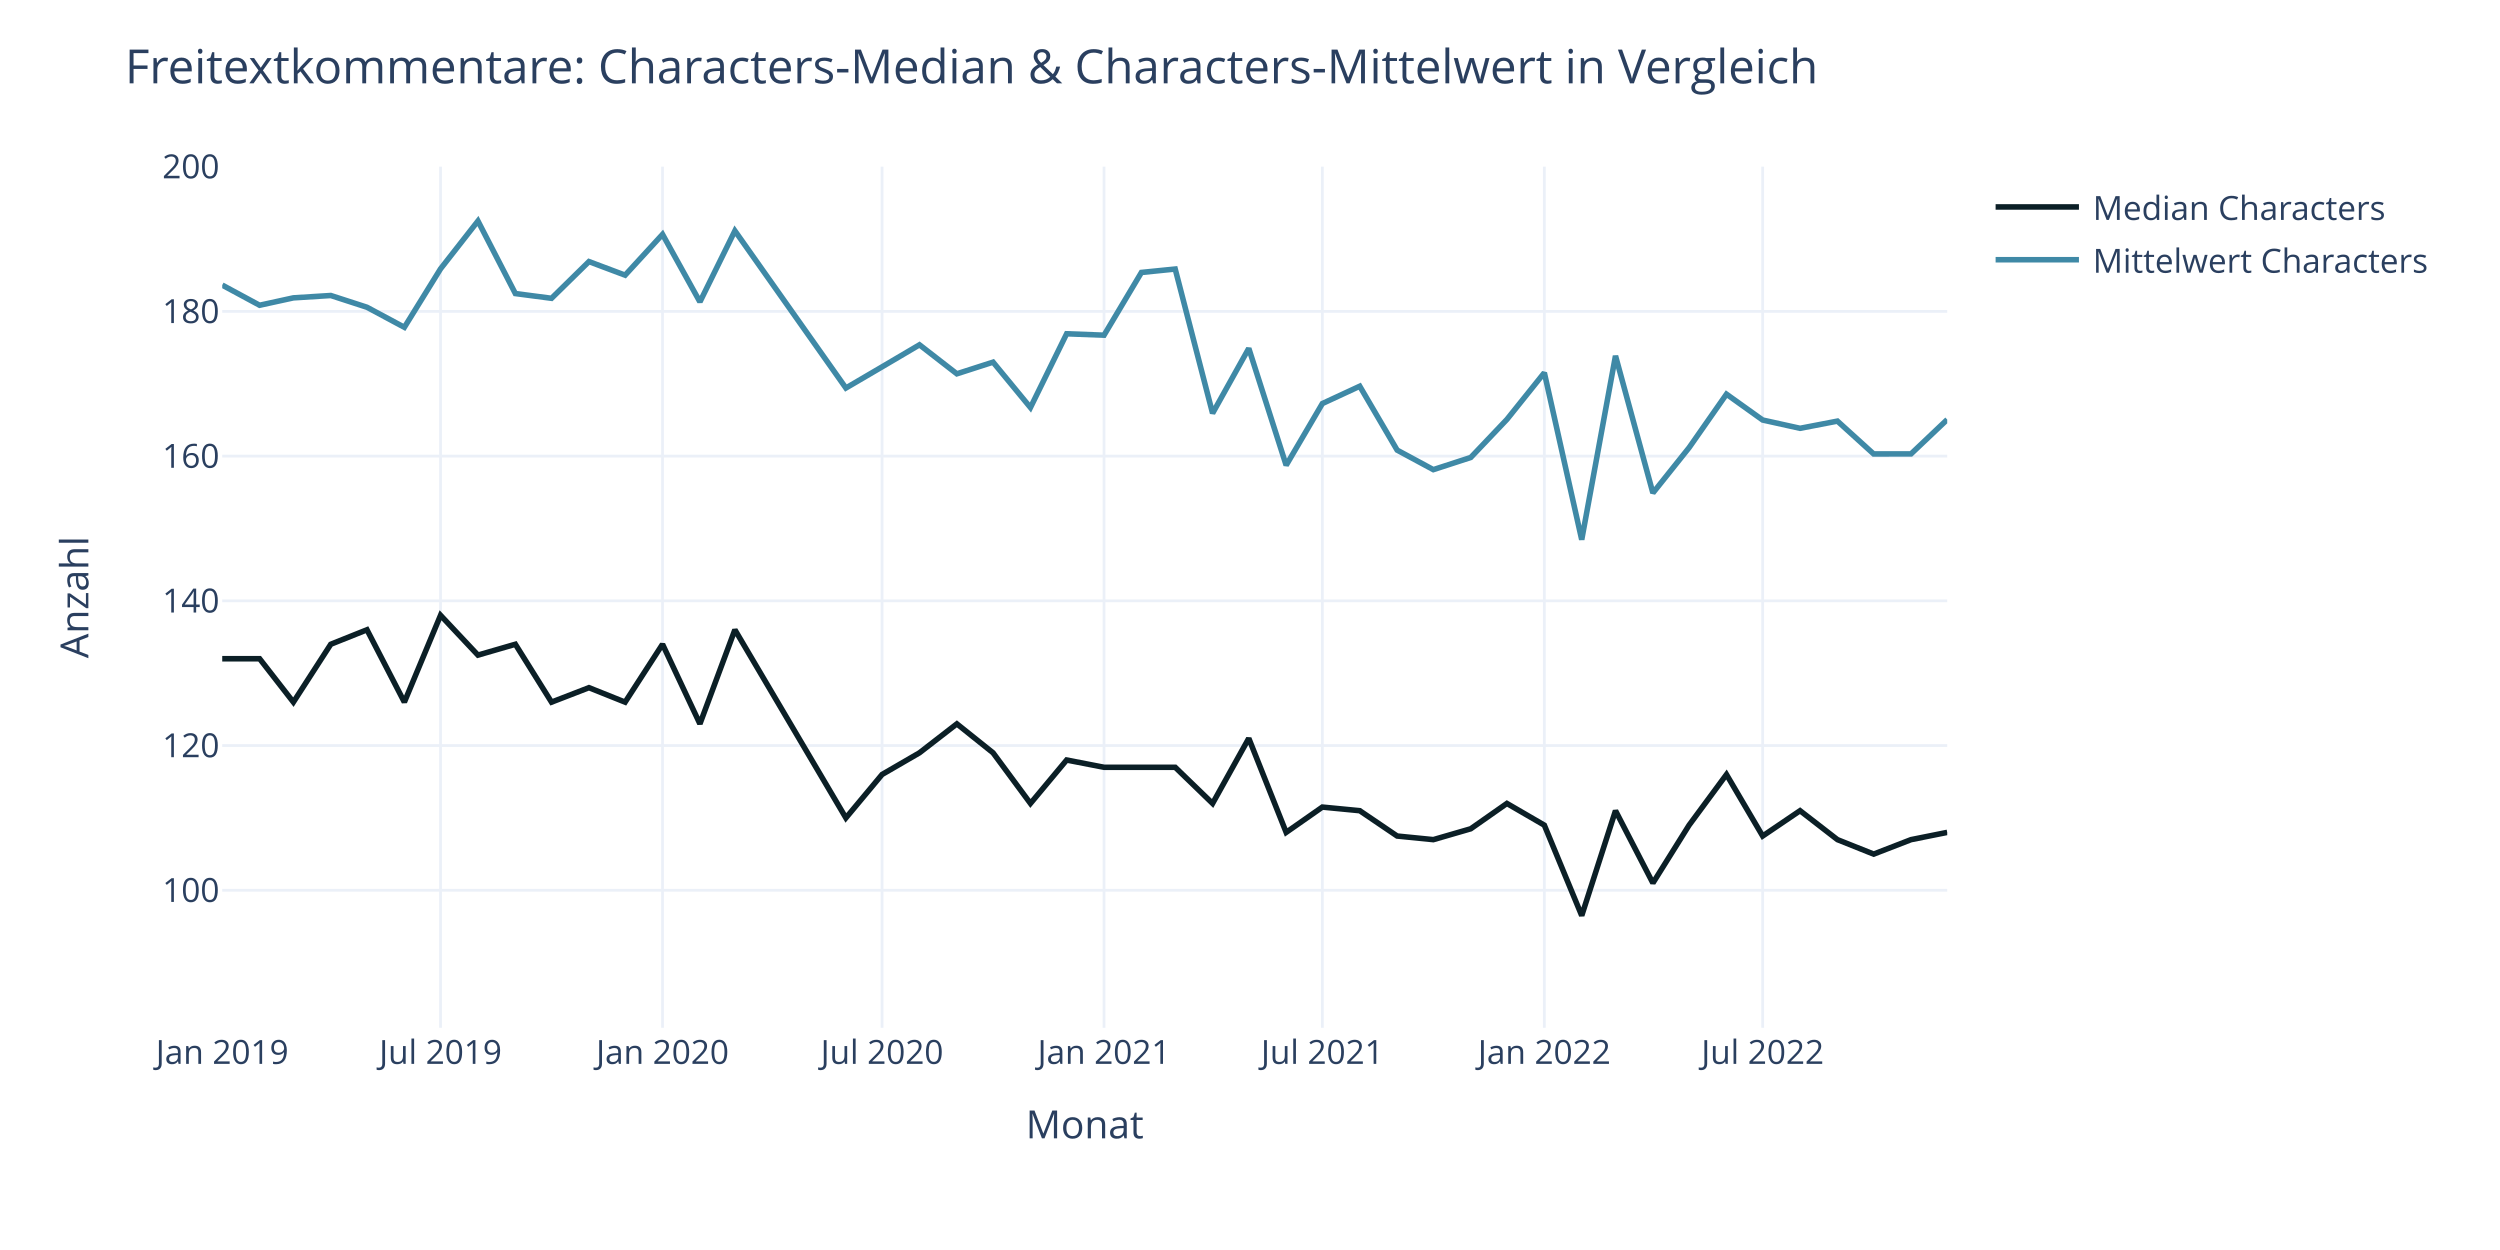
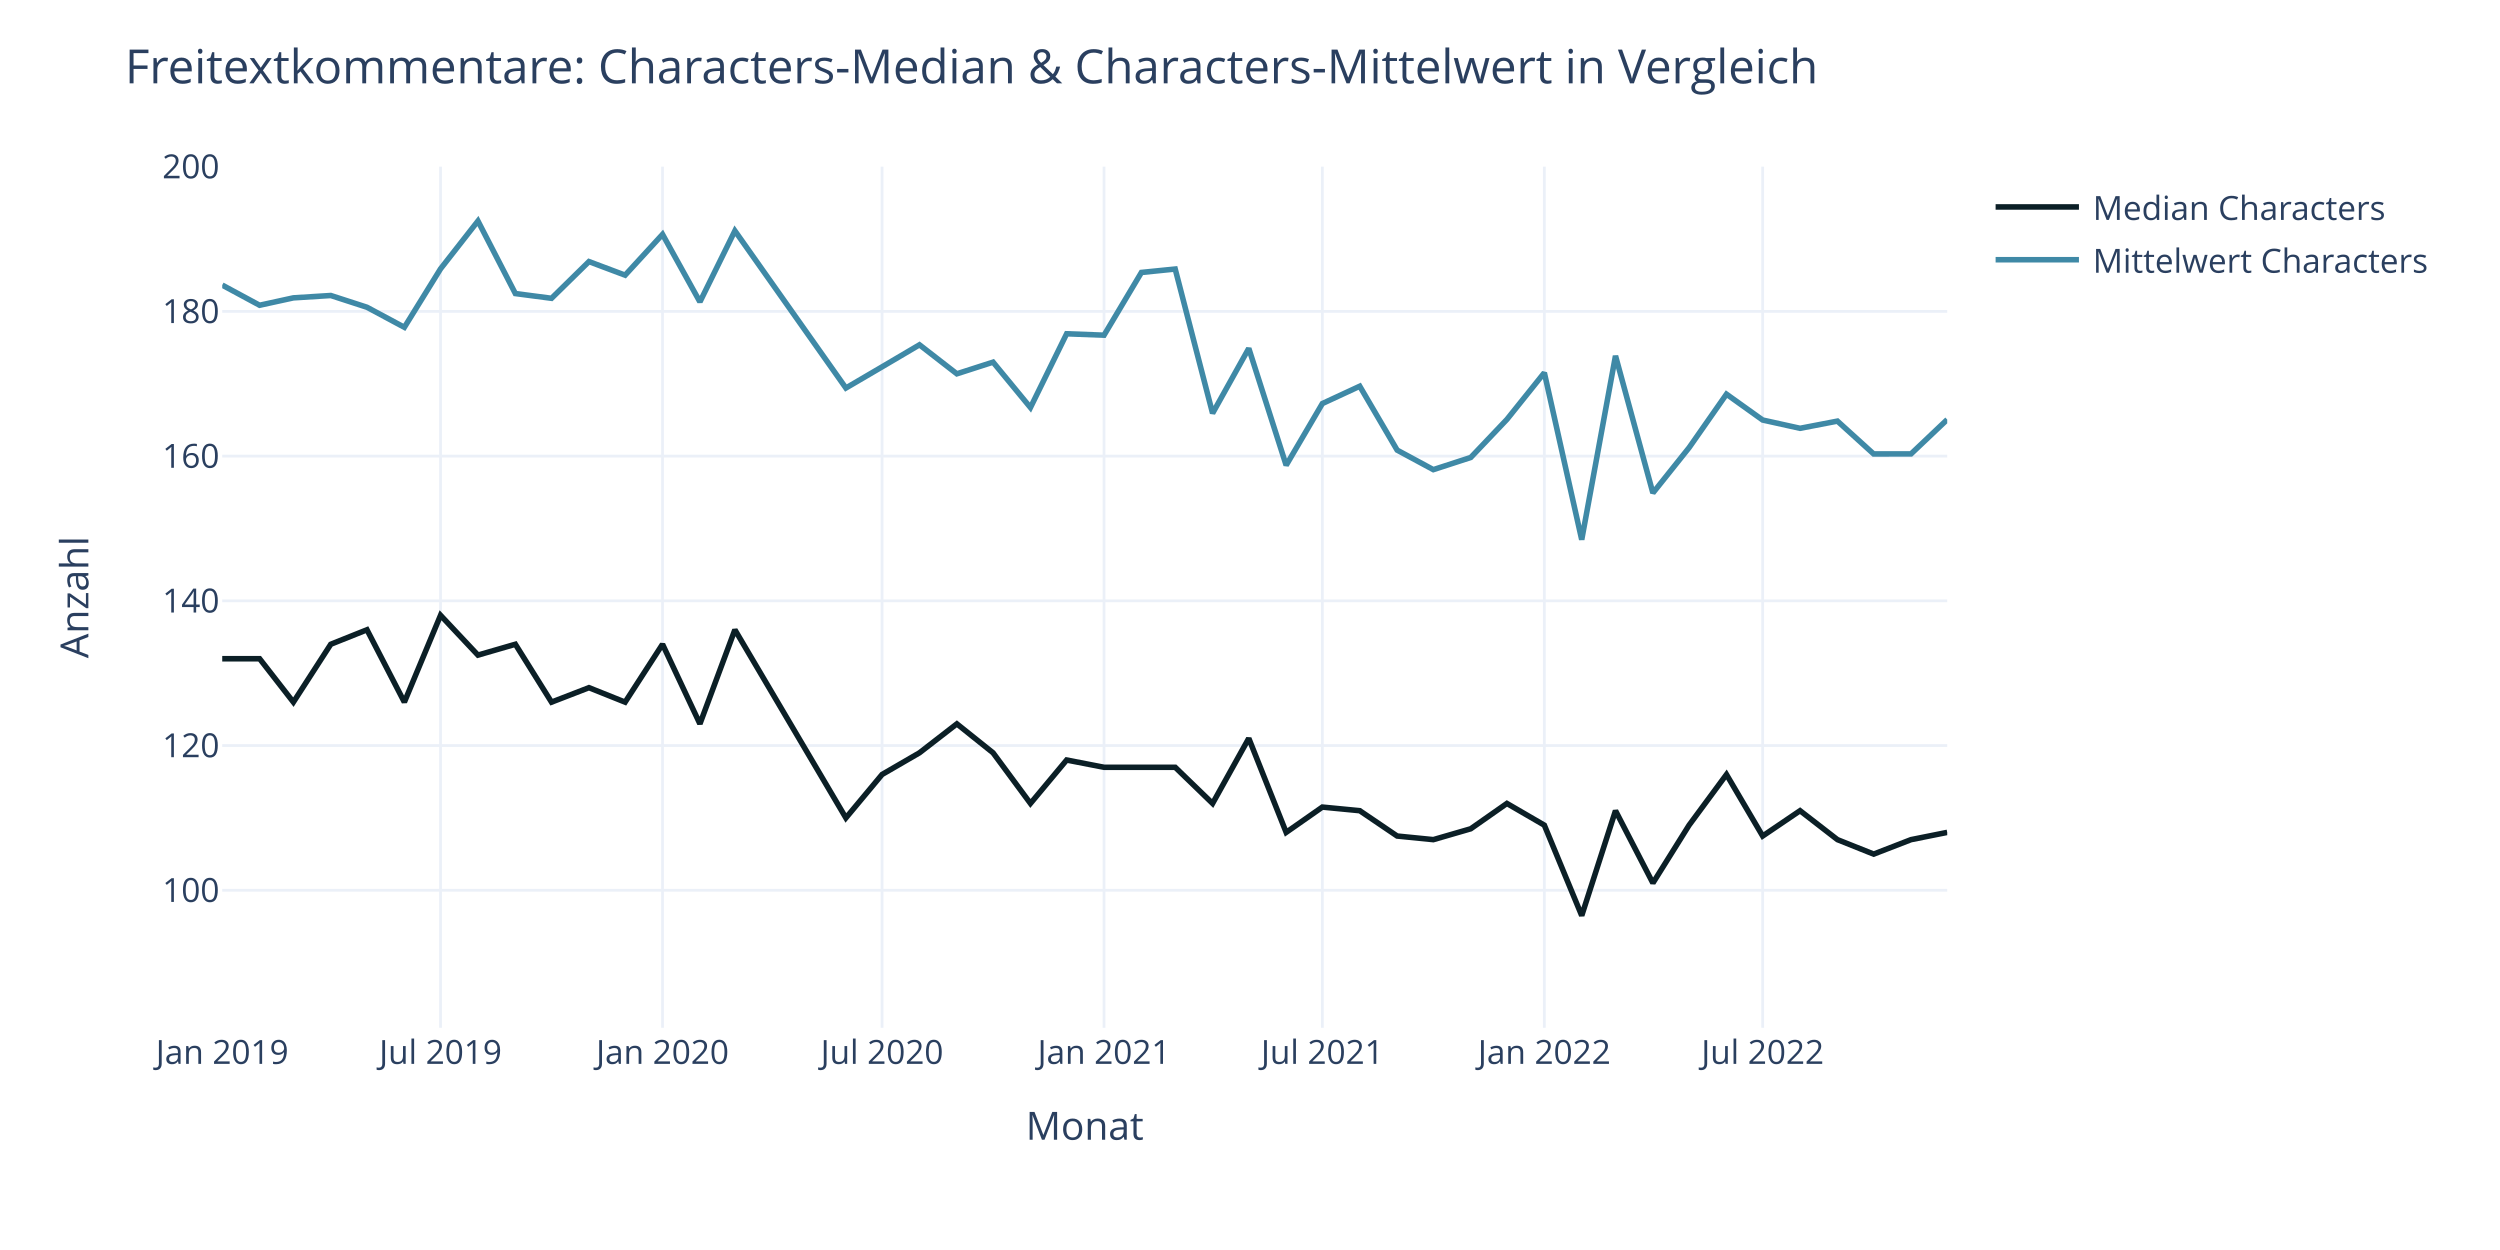
<svg xmlns="http://www.w3.org/2000/svg" class="main-svg" width="900" height="450" style="" viewBox="0 0 900 450">
  <rect x="0" y="0" width="900" height="450" style="fill: rgb(255, 255, 255); fill-opacity: 1;" />
-   <defs id="defs-8c3566">
+   <defs id="defs-05a00a">
    <g class="clips">
-       <clipPath id="clip8c3566xyplot" class="plotclip">
+       <clipPath id="clip05a00axyplot" class="plotclip">
        <rect width="621" height="310" />
      </clipPath>
-       <clipPath class="axesclip" id="clip8c3566x">
+       <clipPath class="axesclip" id="clip05a00ax">
        <rect x="80" y="0" width="621" height="450" />
      </clipPath>
-       <clipPath class="axesclip" id="clip8c3566y">
+       <clipPath class="axesclip" id="clip05a00ay">
        <rect x="0" y="60" width="900" height="310" />
      </clipPath>
-       <clipPath class="axesclip" id="clip8c3566xy">
+       <clipPath class="axesclip" id="clip05a00axy">
        <rect x="80" y="60" width="621" height="310" />
      </clipPath>
    </g>
    <g class="gradients" />
    <g class="patterns" />
  </defs>
  <g class="bglayer" />
  <g class="layer-below">
    <g class="imagelayer" />
    <g class="shapelayer" />
  </g>
  <g class="cartesianlayer">
    <g class="subplot xy">
      <g class="layer-subplot">
        <g class="shapelayer" />
        <g class="imagelayer" />
      </g>
      <g class="minor-gridlayer">
        <g class="x" />
        <g class="y" />
      </g>
      <g class="gridlayer">
        <g class="x">
          <path class="xgrid crisp" transform="translate(158.6,0)" d="M0,60v310" style="stroke: rgb(235, 240, 248); stroke-opacity: 1; stroke-width: 1px;" />
          <path class="xgrid crisp" transform="translate(238.51,0)" d="M0,60v310" style="stroke: rgb(235, 240, 248); stroke-opacity: 1; stroke-width: 1px;" />
          <path class="xgrid crisp" transform="translate(317.54,0)" d="M0,60v310" style="stroke: rgb(235, 240, 248); stroke-opacity: 1; stroke-width: 1px;" />
          <path class="xgrid crisp" transform="translate(397.45,0)" d="M0,60v310" style="stroke: rgb(235, 240, 248); stroke-opacity: 1; stroke-width: 1px;" />
          <path class="xgrid crisp" transform="translate(476.05,0)" d="M0,60v310" style="stroke: rgb(235, 240, 248); stroke-opacity: 1; stroke-width: 1px;" />
          <path class="xgrid crisp" transform="translate(555.96,0)" d="M0,60v310" style="stroke: rgb(235, 240, 248); stroke-opacity: 1; stroke-width: 1px;" />
          <path class="xgrid crisp" transform="translate(634.56,0)" d="M0,60v310" style="stroke: rgb(235, 240, 248); stroke-opacity: 1; stroke-width: 1px;" />
        </g>
        <g class="y">
          <path class="ygrid crisp" transform="translate(0,320.5)" d="M80,0h621" style="stroke: rgb(235, 240, 248); stroke-opacity: 1; stroke-width: 1px;" />
          <path class="ygrid crisp" transform="translate(0,268.4)" d="M80,0h621" style="stroke: rgb(235, 240, 248); stroke-opacity: 1; stroke-width: 1px;" />
          <path class="ygrid crisp" transform="translate(0,216.3)" d="M80,0h621" style="stroke: rgb(235, 240, 248); stroke-opacity: 1; stroke-width: 1px;" />
          <path class="ygrid crisp" transform="translate(0,164.2)" d="M80,0h621" style="stroke: rgb(235, 240, 248); stroke-opacity: 1; stroke-width: 1px;" />
          <path class="ygrid crisp" transform="translate(0,112.1)" d="M80,0h621" style="stroke: rgb(235, 240, 248); stroke-opacity: 1; stroke-width: 1px;" />
        </g>
      </g>
      <g class="zerolinelayer" />
      <path class="xlines-below" />
      <path class="ylines-below" />
      <g class="overlines-below" />
      <g class="xaxislayer-below" />
      <g class="yaxislayer-below" />
      <g class="overaxes-below" />
-       <g class="plot" transform="translate(80,60)" clip-path="url(#clip8c3566xyplot)">
+       <g class="plot" transform="translate(80,60)" clip-path="url(#clip05a00axyplot)">
        <g class="scatterlayer mlayer">
-           <g class="trace scatter trace2636ca" style="stroke-miterlimit: 2; opacity: 1;">
+           <g class="trace scatter tracead7e0c" style="stroke-miterlimit: 2; opacity: 1;">
            <g class="fills" />
            <g class="errorbars" />
            <g class="lines">
              <path class="js-line" d="M0,177.14L13.46,177.14L25.62,192.77L39.08,171.93L52.11,166.72L65.57,192.77L78.6,161.51L92.06,175.84L105.53,171.93L118.55,192.77L132.02,187.56L145.04,192.77L158.51,171.93L171.97,200.59L184.56,166.72L224.52,234.45L237.54,218.82L251.01,211.01L264.47,200.59L277.5,211.01L290.96,229.24L303.99,213.61L317.45,216.22L343.07,216.22L356.53,229.24L369.56,205.8L383.02,239.66L396.05,230.55L409.51,231.85L422.97,240.97L436,242.27L449.47,238.36L462.49,229.24L475.96,237.06L489.42,269.62L501.58,231.85L515.04,257.9L528.07,237.06L541.53,218.82L554.56,240.97L568.02,231.85L581.48,242.27L594.51,247.48L607.97,242.27L621,239.66" style="vector-effect: non-scaling-stroke; fill: none; stroke: rgb(11, 31, 38); stroke-opacity: 1; stroke-width: 2px; opacity: 1;" />
            </g>
            <g class="points" />
            <g class="text" />
          </g>
-           <g class="trace scatter trace63439f" style="stroke-miterlimit: 2; opacity: 1;">
+           <g class="trace scatter traced1bc31" style="stroke-miterlimit: 2; opacity: 1;">
            <g class="fills" />
            <g class="errorbars" />
            <g class="lines">
              <path class="js-line" d="M0,42.63L13.46,49.89L25.62,47.23L39.08,46.38L52.11,50.61L65.57,57.83L78.6,36.77L92.06,19.56L105.53,45.68L118.55,47.39L132.02,34.17L145.04,39.06L158.51,24.37L171.97,48.68L184.56,23.1L224.52,79.69L237.54,72.07L251.01,64.13L264.47,74.57L277.5,70.37L290.96,86.72L303.99,60.16L317.45,60.67L330.91,38.08L343.07,36.85L356.53,88.79L369.56,65.41L383.02,107.5L396.05,85.28L409.51,79.04L422.97,102.04L436,109.07L449.47,104.69L462.49,90.99L475.96,74.18L489.42,134.28L501.58,68.1L515.04,117.47L528.07,101.16L541.53,81.9L554.56,91.21L568.02,94.19L581.48,91.6L594.51,103.42L607.97,103.4L621,91.04" style="vector-effect: non-scaling-stroke; fill: none; stroke: rgb(63, 137, 166); stroke-opacity: 1; stroke-width: 2px; opacity: 1;" />
            </g>
            <g class="points" />
            <g class="text" />
          </g>
        </g>
      </g>
      <g class="overplot" />
      <path class="xlines-above crisp" d="M0,0" style="fill: none;" />
      <path class="ylines-above crisp" d="M0,0" style="fill: none;" />
      <g class="overlines-above" />
      <g class="xaxislayer-above">
        <g class="xtick">
          <text text-anchor="middle" x="0" y="383" transform="translate(80,0)" style="font-family: 'Open Sans', verdana, arial, sans-serif; font-size: 12px; fill: rgb(42, 63, 95); fill-opacity: 1; white-space: pre; opacity: 1;">Jan 2019</text>
        </g>
        <g class="xtick">
          <text text-anchor="middle" x="0" y="383" style="font-family: 'Open Sans', verdana, arial, sans-serif; font-size: 12px; fill: rgb(42, 63, 95); fill-opacity: 1; white-space: pre; opacity: 1;" transform="translate(158.6,0)">Jul 2019</text>
        </g>
        <g class="xtick">
          <text text-anchor="middle" x="0" y="383" style="font-family: 'Open Sans', verdana, arial, sans-serif; font-size: 12px; fill: rgb(42, 63, 95); fill-opacity: 1; white-space: pre; opacity: 1;" transform="translate(238.51,0)">Jan 2020</text>
        </g>
        <g class="xtick">
          <text text-anchor="middle" x="0" y="383" style="font-family: 'Open Sans', verdana, arial, sans-serif; font-size: 12px; fill: rgb(42, 63, 95); fill-opacity: 1; white-space: pre; opacity: 1;" transform="translate(317.54,0)">Jul 2020</text>
        </g>
        <g class="xtick">
          <text text-anchor="middle" x="0" y="383" style="font-family: 'Open Sans', verdana, arial, sans-serif; font-size: 12px; fill: rgb(42, 63, 95); fill-opacity: 1; white-space: pre; opacity: 1;" transform="translate(397.45,0)">Jan 2021</text>
        </g>
        <g class="xtick">
          <text text-anchor="middle" x="0" y="383" style="font-family: 'Open Sans', verdana, arial, sans-serif; font-size: 12px; fill: rgb(42, 63, 95); fill-opacity: 1; white-space: pre; opacity: 1;" transform="translate(476.05,0)">Jul 2021</text>
        </g>
        <g class="xtick">
          <text text-anchor="middle" x="0" y="383" style="font-family: 'Open Sans', verdana, arial, sans-serif; font-size: 12px; fill: rgb(42, 63, 95); fill-opacity: 1; white-space: pre; opacity: 1;" transform="translate(555.96,0)">Jan 2022</text>
        </g>
        <g class="xtick">
          <text text-anchor="middle" x="0" y="383" style="font-family: 'Open Sans', verdana, arial, sans-serif; font-size: 12px; fill: rgb(42, 63, 95); fill-opacity: 1; white-space: pre; opacity: 1;" transform="translate(634.56,0)">Jul 2022</text>
        </g>
      </g>
      <g class="yaxislayer-above">
        <g class="ytick">
          <text text-anchor="end" x="79" y="4.2" transform="translate(0,320.5)" style="font-family: 'Open Sans', verdana, arial, sans-serif; font-size: 12px; fill: rgb(42, 63, 95); fill-opacity: 1; white-space: pre; opacity: 1;">100</text>
        </g>
        <g class="ytick">
          <text text-anchor="end" x="79" y="4.2" style="font-family: 'Open Sans', verdana, arial, sans-serif; font-size: 12px; fill: rgb(42, 63, 95); fill-opacity: 1; white-space: pre; opacity: 1;" transform="translate(0,268.4)">120</text>
        </g>
        <g class="ytick">
          <text text-anchor="end" x="79" y="4.2" style="font-family: 'Open Sans', verdana, arial, sans-serif; font-size: 12px; fill: rgb(42, 63, 95); fill-opacity: 1; white-space: pre; opacity: 1;" transform="translate(0,216.3)">140</text>
        </g>
        <g class="ytick">
          <text text-anchor="end" x="79" y="4.2" style="font-family: 'Open Sans', verdana, arial, sans-serif; font-size: 12px; fill: rgb(42, 63, 95); fill-opacity: 1; white-space: pre; opacity: 1;" transform="translate(0,164.2)">160</text>
        </g>
        <g class="ytick">
          <text text-anchor="end" x="79" y="4.2" style="font-family: 'Open Sans', verdana, arial, sans-serif; font-size: 12px; fill: rgb(42, 63, 95); fill-opacity: 1; white-space: pre; opacity: 1;" transform="translate(0,112.1)">180</text>
        </g>
        <g class="ytick">
          <text text-anchor="end" x="79" y="4.2" style="font-family: 'Open Sans', verdana, arial, sans-serif; font-size: 12px; fill: rgb(42, 63, 95); fill-opacity: 1; white-space: pre; opacity: 1;" transform="translate(0,60)">200</text>
        </g>
      </g>
      <g class="overaxes-above" />
    </g>
  </g>
  <g class="polarlayer" />
  <g class="smithlayer" />
  <g class="ternarylayer" />
  <g class="geolayer" />
  <g class="funnelarealayer" />
  <g class="pielayer" />
  <g class="iciclelayer" />
  <g class="treemaplayer" />
  <g class="sunburstlayer" />
  <g class="glimages" />
-   <defs id="topdefs-8c3566">
+   <defs id="topdefs-05a00a">
    <g class="clips" />
-     <clipPath id="legend8c3566">
+     <clipPath id="legend05a00a">
      <rect width="175" height="48" x="0" y="0" />
    </clipPath>
  </defs>
  <g class="layer-above">
    <g class="imagelayer" />
    <g class="shapelayer" />
  </g>
  <g class="infolayer">
    <g class="legend" pointer-events="all" transform="translate(713.42,60)">
      <rect class="bg" shape-rendering="crispEdges" style="stroke: rgb(68, 68, 68); stroke-opacity: 1; fill: rgb(255, 255, 255); fill-opacity: 1; stroke-width: 0px;" width="175" height="48" x="0" y="0" />
-       <g class="scrollbox" transform="" clip-path="url(#legend8c3566)">
+       <g class="scrollbox" transform="" clip-path="url(#legend05a00a)">
        <g class="groups" transform="">
          <g class="traces" transform="translate(0,14.5)" style="opacity: 1;">
            <text class="legendtext" text-anchor="start" x="40" y="4.68" style="font-family: 'Open Sans', verdana, arial, sans-serif; font-size: 12px; fill: rgb(42, 63, 95); fill-opacity: 1; white-space: pre;">Median Characters</text>
            <g class="layers" style="opacity: 1;">
              <g class="legendfill" />
              <g class="legendlines">
                <path class="js-line" d="M5,0h30" style="fill: none; stroke: rgb(11, 31, 38); stroke-opacity: 1; stroke-width: 2px;" />
              </g>
              <g class="legendsymbols">
                <g class="legendpoints" />
              </g>
            </g>
            <rect class="legendtoggle" x="0" y="-9.5" width="169.359" height="19" style="fill: rgb(0, 0, 0); fill-opacity: 0;" />
          </g>
        </g>
        <g class="groups" transform="">
          <g class="traces" transform="translate(0,33.5)" style="opacity: 1;">
            <text class="legendtext" text-anchor="start" x="40" y="4.68" style="font-family: 'Open Sans', verdana, arial, sans-serif; font-size: 12px; fill: rgb(42, 63, 95); fill-opacity: 1; white-space: pre;">Mittelwert Characters</text>
            <g class="layers" style="opacity: 1;">
              <g class="legendfill" />
              <g class="legendlines">
                <path class="js-line" d="M5,0h30" style="fill: none; stroke: rgb(63, 137, 166); stroke-opacity: 1; stroke-width: 2px;" />
              </g>
              <g class="legendsymbols">
                <g class="legendpoints" />
              </g>
            </g>
            <rect class="legendtoggle" x="0" y="-9.5" width="169.359" height="19" style="fill: rgb(0, 0, 0); fill-opacity: 0;" />
          </g>
        </g>
      </g>
      <rect class="scrollbar" rx="20" ry="3" width="0" height="0" style="fill: rgb(128, 139, 164); fill-opacity: 1;" x="0" y="0" />
    </g>
    <g class="g-gtitle">
      <text class="gtitle" x="45" y="30" text-anchor="start" dy="0em" style="font-family: 'Open Sans', verdana, arial, sans-serif; font-size: 17px; fill: rgb(42, 63, 95); opacity: 1; font-weight: normal; white-space: pre;">Freitextkommentare: Characters-Median &amp; Characters-Mittelwert in Vergleich</text>
    </g>
    <g class="g-xtitle">
-       <text class="xtitle" x="390.5" y="409.8" text-anchor="middle" style="font-family: 'Open Sans', verdana, arial, sans-serif; font-size: 14px; fill: rgb(42, 63, 95); opacity: 1; font-weight: normal; white-space: pre;">Monat</text>
+       <text class="xtitle" x="390.5" y="410.3" text-anchor="middle" style="font-family: 'Open Sans', verdana, arial, sans-serif; font-size: 14px; fill: rgb(42, 63, 95); opacity: 1; font-weight: normal; white-space: pre;">Monat</text>
    </g>
    <g class="g-ytitle">
      <text class="ytitle" transform="rotate(-90,31.80938,215)" x="31.809" y="215" text-anchor="middle" style="font-family: 'Open Sans', verdana, arial, sans-serif; font-size: 14px; fill: rgb(42, 63, 95); opacity: 1; font-weight: normal; white-space: pre;">Anzahl</text>
    </g>
  </g>
</svg>
